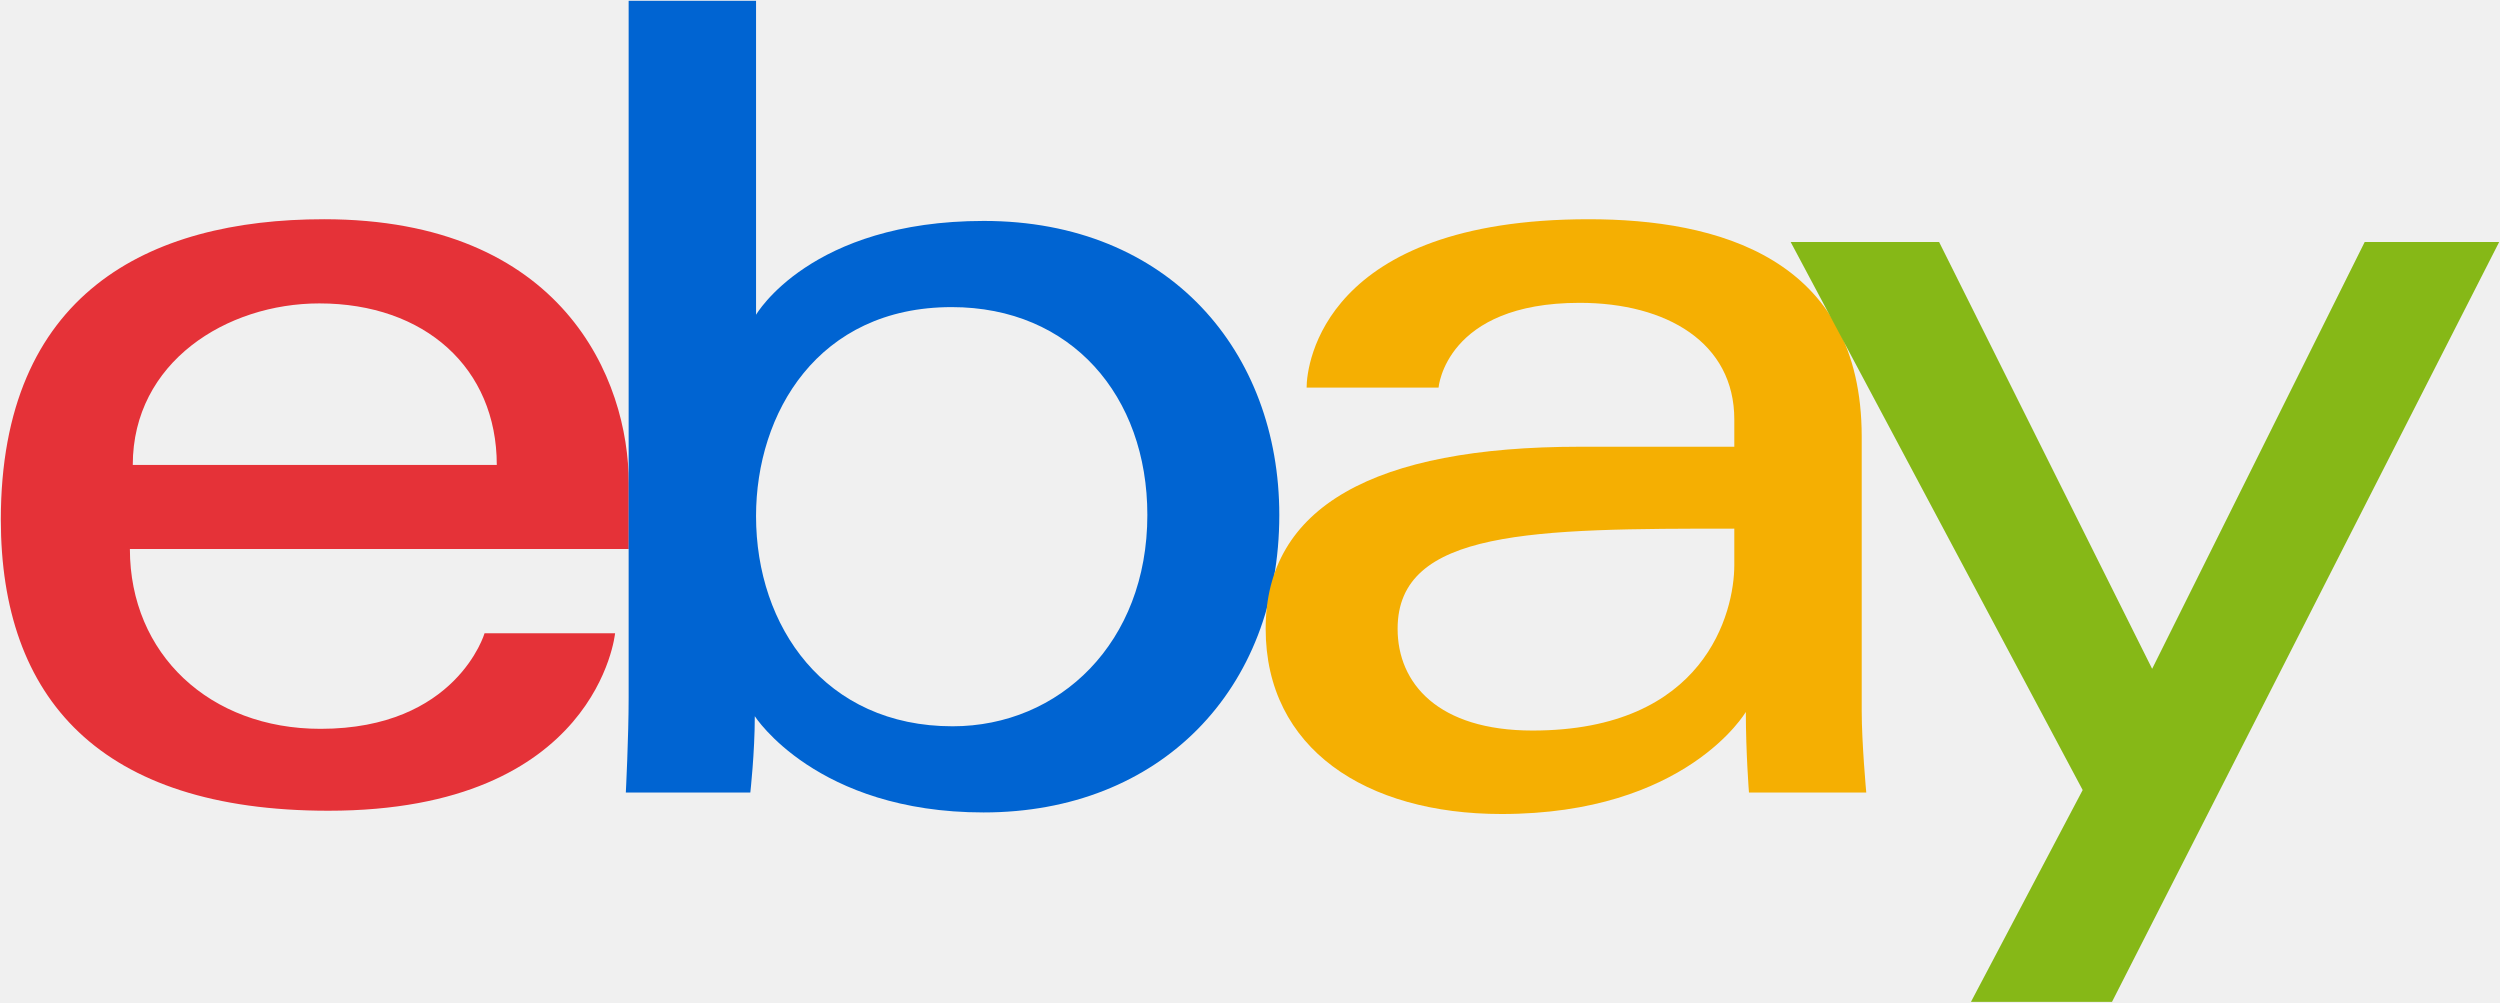
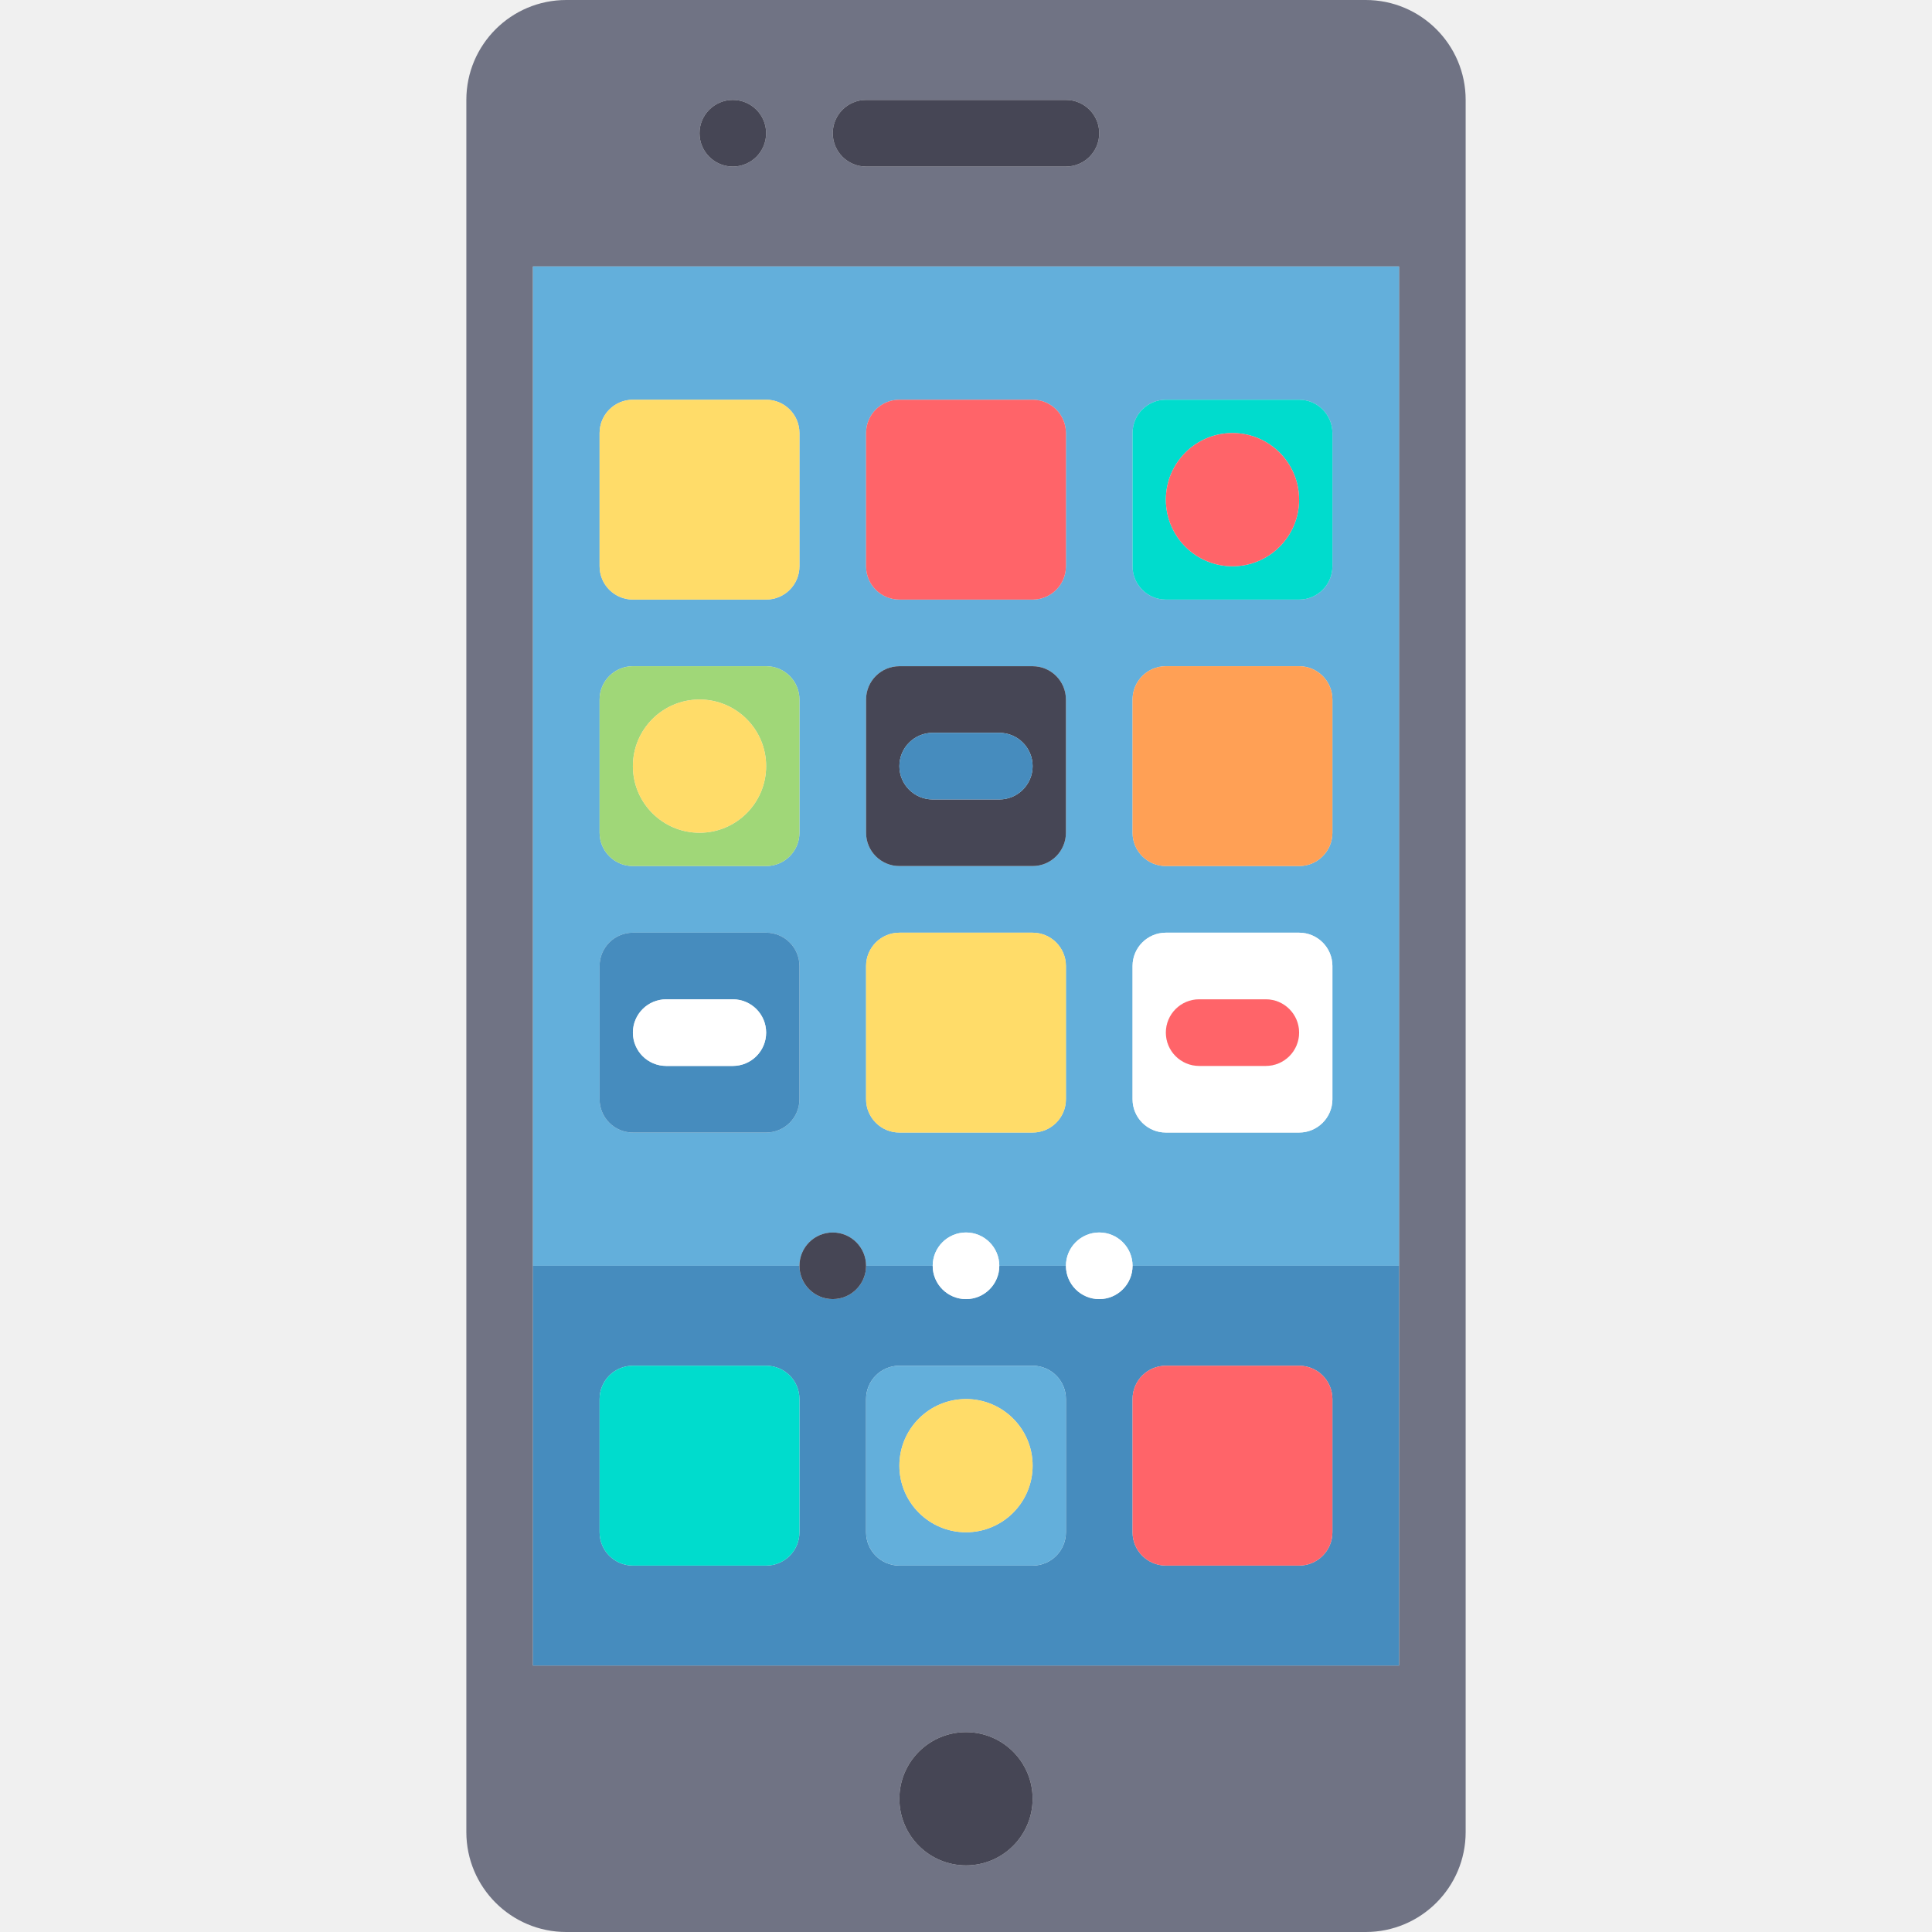
- <svg xmlns="http://www.w3.org/2000/svg" version="1.1" width="300" height="120.324">
-   <path id="e" d="m 38.866,26.308 c -21.146,0 -38.766,8.971 -38.766,36.036 0,21.442 11.849,34.944 39.312,34.944 32.326,0 34.398,-21.294 34.398,-21.294 l -15.664,0 c 0,0 -3.358,11.466 -19.69,11.466 -13.302,0 -22.869,-8.986 -22.869,-21.581 l 59.861,0 0,-7.904 c 0,-12.46 -7.91,-31.668 -36.582,-31.668 z m -0.546,10.101 c 12.662,0 21.294,7.757 21.294,19.383 l -43.681,0 c 0,-12.343 11.267,-19.383 22.386,-19.383 z" style="fill:#e53238;fill-opacity:1;stroke:none" />
-   <path id="b" d="m 75.438,0.1 0,83.597 c 0,4.745 -0.339,11.408 -0.339,11.408 l 14.94,0 c 0,0 0.536,-4.785 0.536,-9.159 0,0 7.381,11.547 27.451,11.547 21.135,0 35.49,-14.673 35.49,-35.695 0,-19.557 -13.186,-35.286 -35.456,-35.286 -20.854,0 -27.334,11.261 -27.334,11.261 l 0,-37.674 z M 114.204,36.853 c 14.352,0 23.478,10.652 23.478,24.946 0,15.328 -10.541,25.355 -23.376,25.355 -15.318,0 -23.581,-11.96 -23.581,-25.219 0,-12.354 7.414,-25.082 23.478,-25.082 z" style="fill:#0064d2;fill-opacity:1;stroke:none" />
-   <path id="a" d="m 190.645,26.308 c -31.812,0 -33.852,17.419 -33.852,20.202 l 15.834,0 c 0,0 0.83,-10.169 16.926,-10.169 10.459,0 18.564,4.787 18.564,13.991 l 0,3.276 -18.564,0 c -24.645,0 -37.674,7.21 -37.674,21.84 0,14.399 12.038,22.233 28.307,22.233 22.171,0 29.314,-12.251 29.314,-12.251 0,4.873 0.376,9.675 0.376,9.675 l 14.076,0 c 0,0 -0.546,-5.952 -0.546,-9.76 l 0,-32.914 c 0,-21.581 -17.408,-26.123 -32.76,-26.123 z m 17.472,37.128 0,4.368 c 0,5.697 -3.516,19.861 -24.212,19.861 -11.333,0 -16.192,-5.656 -16.192,-12.217 0,-11.935 16.364,-12.012 40.404,-12.012 z" style="fill:#f5af02;fill-opacity:1;stroke:none" />
-   <path id="y" d="m 214.879,29.041 17.813,0 25.565,51.217 25.506,-51.217 16.136,0 -46.459,91.183 -16.926,0 13.406,-25.419 z" style="fill:#86b817;fill-opacity:1;stroke:none" />
+ <svg xmlns="http://www.w3.org/2000/svg" version="1.1" id="Layer_1" x="0px" y="0px" viewBox="0 0 512 512" style="enable-background:new 0 0 512 512;" xml:space="preserve">
+   <path style="fill:#707384;" d="M361.931,0H150.069c-14.626,0-26.483,11.857-26.483,26.483v459.034  c0,14.626,11.857,26.483,26.483,26.483h211.862c14.626,0,26.483-11.857,26.483-26.483V26.483C388.414,11.857,376.557,0,361.931,0z   M220.69,35.31c0-4.875,3.953-8.828,8.828-8.828h52.966c4.875,0,8.828,3.953,8.828,8.828l0,0c0,4.875-3.953,8.828-8.828,8.828  h-52.966C224.642,44.138,220.69,40.185,220.69,35.31L220.69,35.31z M194.207,26.483c4.875,0,8.828,3.953,8.828,8.828  s-3.953,8.828-8.828,8.828s-8.828-3.953-8.828-8.828S189.332,26.483,194.207,26.483z M256,494.345  c-9.751,0-17.655-7.905-17.655-17.655c0-9.751,7.904-17.655,17.655-17.655c9.751,0,17.655,7.904,17.655,17.655  C273.655,486.44,265.751,494.345,256,494.345z M370.759,335.448v105.931H141.241V335.448V70.621h229.517V335.448z" />
+   <path style="fill:#63AFDB;" d="M141.241,335.448h70.621c0-4.875,3.953-8.828,8.828-8.828s8.828,3.953,8.828,8.828h17.655  c0-4.875,3.953-8.828,8.828-8.828s8.828,3.953,8.828,8.828h17.655c0-4.875,3.953-8.828,8.828-8.828s8.828,3.953,8.828,8.828h70.621  V70.621H141.241V335.448z M300.138,114.759c0-4.875,3.953-8.828,8.828-8.828h35.31c4.875,0,8.828,3.953,8.828,8.828v35.31  c0,4.875-3.953,8.828-8.828,8.828h-35.31c-4.875,0-8.828-3.953-8.828-8.828V114.759z M300.138,185.379  c0-4.875,3.953-8.828,8.828-8.828h35.31c4.875,0,8.828,3.953,8.828,8.828v35.31c0,4.875-3.953,8.828-8.828,8.828h-35.31  c-4.875,0-8.828-3.953-8.828-8.828V185.379z M300.138,256c0-4.875,3.953-8.828,8.828-8.828h35.31c4.875,0,8.828,3.953,8.828,8.828  v35.31c0,4.875-3.953,8.828-8.828,8.828h-35.31c-4.875,0-8.828-3.953-8.828-8.828V256z M229.517,114.759  c0-4.875,3.953-8.828,8.828-8.828h35.31c4.875,0,8.828,3.953,8.828,8.828v35.31c0,4.875-3.953,8.828-8.828,8.828h-35.31  c-4.875,0-8.828-3.953-8.828-8.828V114.759z M229.517,185.379c0-4.875,3.953-8.828,8.828-8.828h35.31  c4.875,0,8.828,3.953,8.828,8.828v35.31c0,4.875-3.953,8.828-8.828,8.828h-35.31c-4.875,0-8.828-3.953-8.828-8.828V185.379z   M229.517,256c0-4.875,3.953-8.828,8.828-8.828h35.31c4.875,0,8.828,3.953,8.828,8.828v35.31c0,4.875-3.953,8.828-8.828,8.828  h-35.31c-4.875,0-8.828-3.953-8.828-8.828V256z M158.897,114.759c0-4.875,3.953-8.828,8.828-8.828h35.31  c4.875,0,8.828,3.953,8.828,8.828v35.31c0,4.875-3.953,8.828-8.828,8.828h-35.31c-4.875,0-8.828-3.953-8.828-8.828V114.759z   M158.897,185.379c0-4.875,3.953-8.828,8.828-8.828h35.31c4.875,0,8.828,3.953,8.828,8.828v35.31c0,4.875-3.953,8.828-8.828,8.828  h-35.31c-4.875,0-8.828-3.953-8.828-8.828V185.379z M158.897,256c0-4.875,3.953-8.828,8.828-8.828h35.31  c4.875,0,8.828,3.953,8.828,8.828v35.31c0,4.875-3.953,8.828-8.828,8.828h-35.31c-4.875,0-8.828-3.953-8.828-8.828V256z" />
+   <path style="fill:#468CBE;" d="M291.31,344.276c-4.875,0-8.828-3.953-8.828-8.828h-17.655c0,4.875-3.953,8.828-8.828,8.828  s-8.828-3.953-8.828-8.828h-17.655c0,4.875-3.953,8.828-8.828,8.828s-8.828-3.953-8.828-8.828h-70.621v105.931h229.517V335.448  h-70.621C300.138,340.323,296.185,344.276,291.31,344.276z M211.862,406.069c0,4.875-3.953,8.828-8.828,8.828h-35.31  c-4.875,0-8.828-3.953-8.828-8.828v-35.31c0-4.875,3.953-8.828,8.828-8.828h35.31c4.875,0,8.828,3.953,8.828,8.828V406.069z   M282.483,406.069c0,4.875-3.953,8.828-8.828,8.828h-35.31c-4.875,0-8.828-3.953-8.828-8.828v-35.31  c0-4.875,3.953-8.828,8.828-8.828h35.31c4.875,0,8.828,3.953,8.828,8.828V406.069z M308.966,361.931h35.31  c4.875,0,8.828,3.953,8.828,8.828v35.31c0,4.875-3.953,8.828-8.828,8.828h-35.31c-4.875,0-8.828-3.953-8.828-8.828v-35.31  C300.138,365.884,304.09,361.931,308.966,361.931z" />
+   <g>
+     <path style="fill:#464655;" d="M229.517,44.138h52.966c4.875,0,8.828-3.953,8.828-8.828l0,0c0-4.875-3.953-8.828-8.828-8.828   h-52.966c-4.875,0-8.828,3.953-8.828,8.828l0,0C220.69,40.185,224.642,44.138,229.517,44.138z" />
+     <circle style="fill:#464655;" cx="194.207" cy="35.31" r="8.828" />
+     <circle style="fill:#464655;" cx="256" cy="476.69" r="17.655" />
+   </g>
+   <path style="fill:#63AFDB;" d="M273.655,361.931h-35.31c-4.875,0-8.828,3.953-8.828,8.828v35.31c0,4.875,3.953,8.828,8.828,8.828  h35.31c4.875,0,8.828-3.953,8.828-8.828v-35.31C282.483,365.884,278.53,361.931,273.655,361.931z M256,406.069  c-9.751,0-17.655-7.905-17.655-17.655c0-9.751,7.904-17.655,17.655-17.655c9.751,0,17.655,7.904,17.655,17.655  C273.655,398.164,265.751,406.069,256,406.069z" />
+   <path style="fill:#FF6469;" d="M300.138,406.069c0,4.875,3.953,8.828,8.828,8.828h35.31c4.875,0,8.828-3.953,8.828-8.828v-35.31  c0-4.875-3.953-8.828-8.828-8.828h-35.31c-4.875,0-8.828,3.953-8.828,8.828V406.069z" />
+   <path style="fill:#00DCCD;" d="M203.034,361.931h-35.31c-4.875,0-8.828,3.953-8.828,8.828v35.31c0,4.875,3.953,8.828,8.828,8.828  h35.31c4.875,0,8.828-3.953,8.828-8.828v-35.31C211.862,365.884,207.91,361.931,203.034,361.931z" />
+   <path style="fill:#FFDC69;" d="M238.345,300.138h35.31c4.875,0,8.828-3.953,8.828-8.828V256c0-4.875-3.953-8.828-8.828-8.828h-35.31  c-4.875,0-8.828,3.953-8.828,8.828v35.31C229.517,296.185,233.47,300.138,238.345,300.138z" />
+   <path style="fill:#FFFFFF;" d="M308.966,300.138h35.31c4.875,0,8.828-3.953,8.828-8.828V256c0-4.875-3.953-8.828-8.828-8.828h-35.31  c-4.875,0-8.828,3.953-8.828,8.828v35.31C300.138,296.185,304.09,300.138,308.966,300.138z M308.966,273.655  c0-4.875,3.953-8.828,8.828-8.828h17.655c4.875,0,8.828,3.953,8.828,8.828l0,0c0,4.875-3.953,8.828-8.828,8.828h-17.655  C312.918,282.483,308.966,278.53,308.966,273.655L308.966,273.655z" />
+   <path style="fill:#468CBE;" d="M167.724,300.138h35.31c4.875,0,8.828-3.953,8.828-8.828V256c0-4.875-3.953-8.828-8.828-8.828h-35.31  c-4.875,0-8.828,3.953-8.828,8.828v35.31C158.897,296.185,162.849,300.138,167.724,300.138z M167.724,273.655  c0-4.875,3.953-8.828,8.828-8.828h17.655c4.875,0,8.828,3.953,8.828,8.828l0,0c0,4.875-3.953,8.828-8.828,8.828h-17.655  C171.677,282.483,167.724,278.53,167.724,273.655L167.724,273.655z" />
+   <path style="fill:#464655;" d="M238.345,229.517h35.31c4.875,0,8.828-3.953,8.828-8.828v-35.31c0-4.875-3.953-8.828-8.828-8.828  h-35.31c-4.875,0-8.828,3.953-8.828,8.828v35.31C229.517,225.565,233.47,229.517,238.345,229.517z M238.345,203.034  c0-4.875,3.953-8.828,8.828-8.828h17.655c4.875,0,8.828,3.953,8.828,8.828l0,0c0,4.875-3.953,8.828-8.828,8.828h-17.655  C242.297,211.862,238.345,207.91,238.345,203.034L238.345,203.034z" />
+   <path style="fill:#FFA055;" d="M308.966,229.517h35.31c4.875,0,8.828-3.953,8.828-8.828v-35.31c0-4.875-3.953-8.828-8.828-8.828  h-35.31c-4.875,0-8.828,3.953-8.828,8.828v35.31C300.138,225.565,304.09,229.517,308.966,229.517z" />
+   <path style="fill:#A0D778;" d="M167.724,229.517h35.31c4.875,0,8.828-3.953,8.828-8.828v-35.31c0-4.875-3.953-8.828-8.828-8.828  h-35.31c-4.875,0-8.828,3.953-8.828,8.828v35.31C158.897,225.565,162.849,229.517,167.724,229.517z M185.379,185.379  c9.751,0,17.655,7.904,17.655,17.655c0,9.75-7.904,17.655-17.655,17.655c-9.751,0-17.655-7.905-17.655-17.655  C167.724,193.283,175.628,185.379,185.379,185.379z" />
+   <path style="fill:#FF6469;" d="M238.345,158.897h35.31c4.875,0,8.828-3.953,8.828-8.828v-35.31c0-4.875-3.953-8.828-8.828-8.828  h-35.31c-4.875,0-8.828,3.953-8.828,8.828v35.31C229.517,154.944,233.47,158.897,238.345,158.897z" />
+   <path style="fill:#00DCCD;" d="M308.966,158.897h35.31c4.875,0,8.828-3.953,8.828-8.828v-35.31c0-4.875-3.953-8.828-8.828-8.828  h-35.31c-4.875,0-8.828,3.953-8.828,8.828v35.31C300.138,154.944,304.09,158.897,308.966,158.897z M326.621,114.759  c9.751,0,17.655,7.904,17.655,17.655c0,9.75-7.904,17.655-17.655,17.655c-9.751,0-17.655-7.905-17.655-17.655  C308.966,122.663,316.87,114.759,326.621,114.759z" />
+   <g>
+     <path style="fill:#FFDC69;" d="M167.724,158.897h35.31c4.875,0,8.828-3.953,8.828-8.828v-35.31c0-4.875-3.953-8.828-8.828-8.828   h-35.31c-4.875,0-8.828,3.953-8.828,8.828v35.31C158.897,154.944,162.849,158.897,167.724,158.897z" />
+     <circle style="fill:#FFDC69;" cx="185.379" cy="203.034" r="17.655" />
+     <circle style="fill:#FFDC69;" cx="256" cy="388.414" r="17.655" />
+   </g>
+   <circle style="fill:#FF6469;" cx="326.621" cy="132.414" r="17.655" />
+   <path style="fill:#468CBE;" d="M247.172,211.862h17.655c4.875,0,8.828-3.953,8.828-8.828l0,0c0-4.875-3.953-8.828-8.828-8.828  h-17.655c-4.875,0-8.828,3.953-8.828,8.828l0,0C238.345,207.91,242.297,211.862,247.172,211.862z" />
+   <path style="fill:#FF6469;" d="M317.793,282.483h17.655c4.875,0,8.828-3.953,8.828-8.828l0,0c0-4.875-3.953-8.828-8.828-8.828  h-17.655c-4.875,0-8.828,3.953-8.828,8.828l0,0C308.966,278.53,312.918,282.483,317.793,282.483z" />
+   <path style="fill:#FFFFFF;" d="M176.552,282.483h17.655c4.875,0,8.828-3.953,8.828-8.828l0,0c0-4.875-3.953-8.828-8.828-8.828  h-17.655c-4.875,0-8.828,3.953-8.828,8.828l0,0C167.724,278.53,171.677,282.483,176.552,282.483z" />
+   <circle style="fill:#464655;" cx="220.69" cy="335.448" r="8.828" />
+   <g>
+     <circle style="fill:#FFFFFF;" cx="256" cy="335.448" r="8.828" />
+     <circle style="fill:#FFFFFF;" cx="291.31" cy="335.448" r="8.828" />
+   </g>
+   <g>
+ </g>
+   <g>
+ </g>
+   <g>
+ </g>
+   <g>
+ </g>
+   <g>
+ </g>
+   <g>
+ </g>
+   <g>
+ </g>
+   <g>
+ </g>
+   <g>
+ </g>
+   <g>
+ </g>
+   <g>
+ </g>
+   <g>
+ </g>
+   <g>
+ </g>
+   <g>
+ </g>
+   <g>
+ </g>
</svg>
